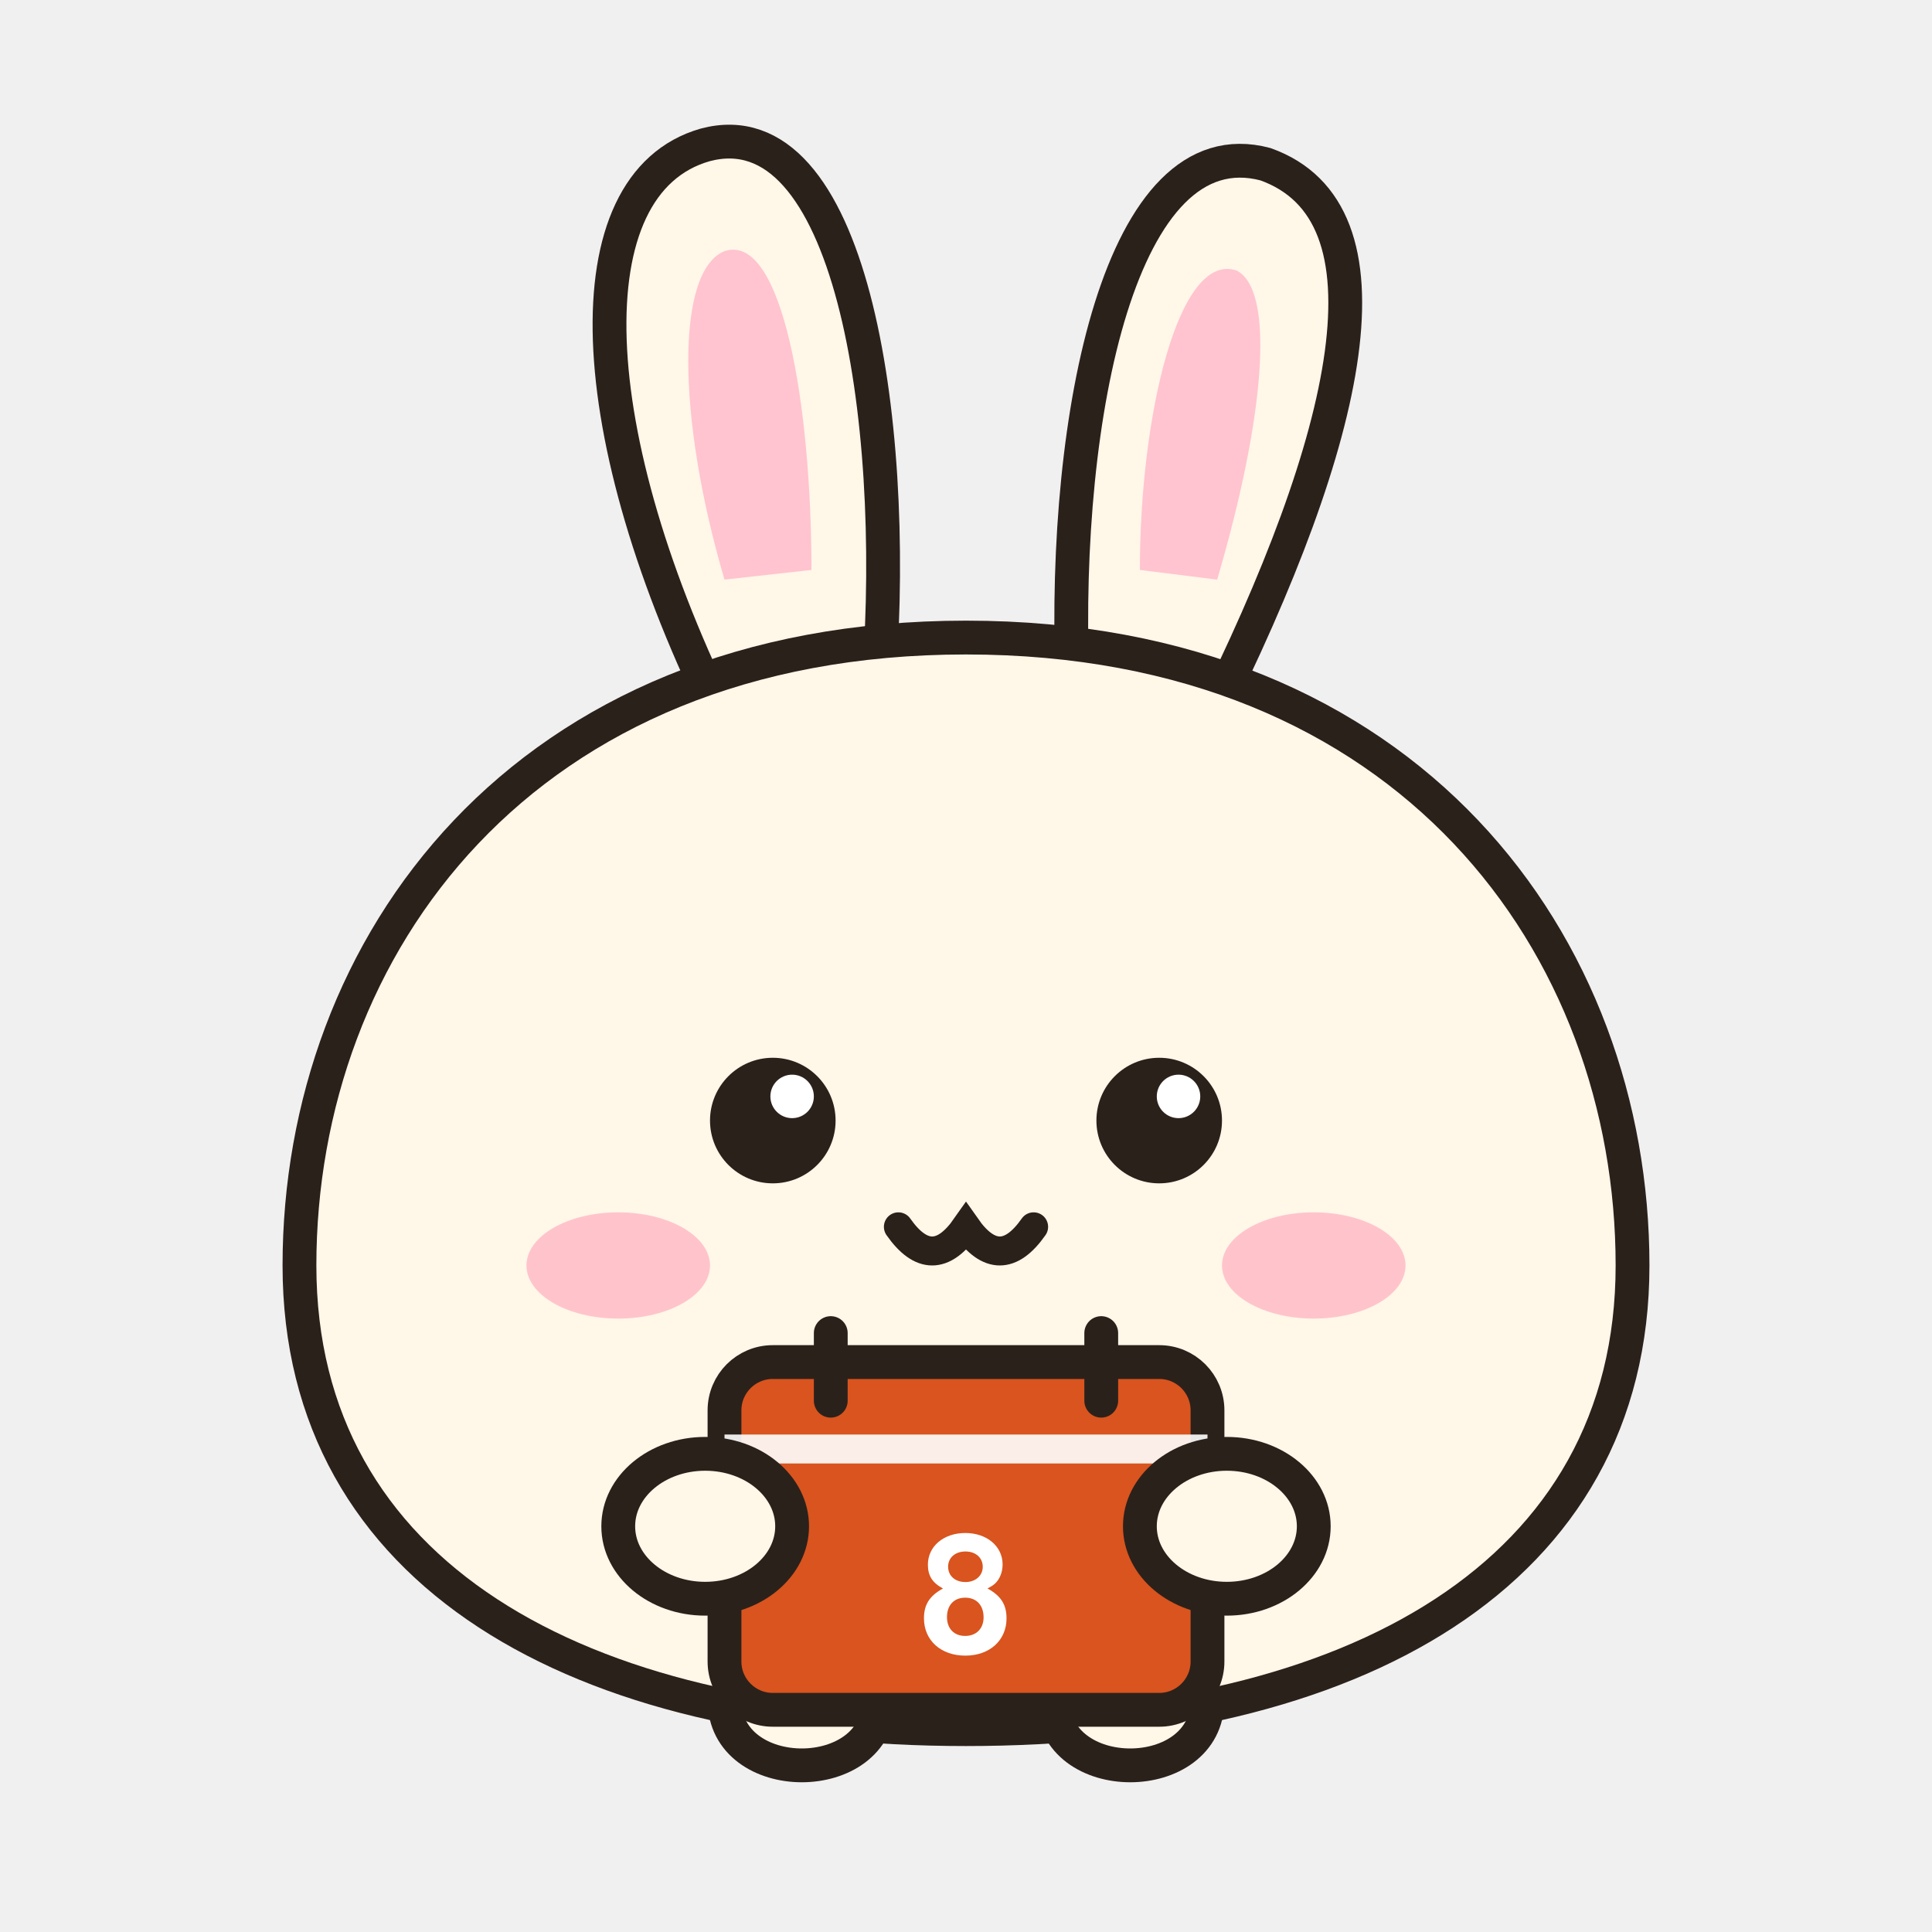
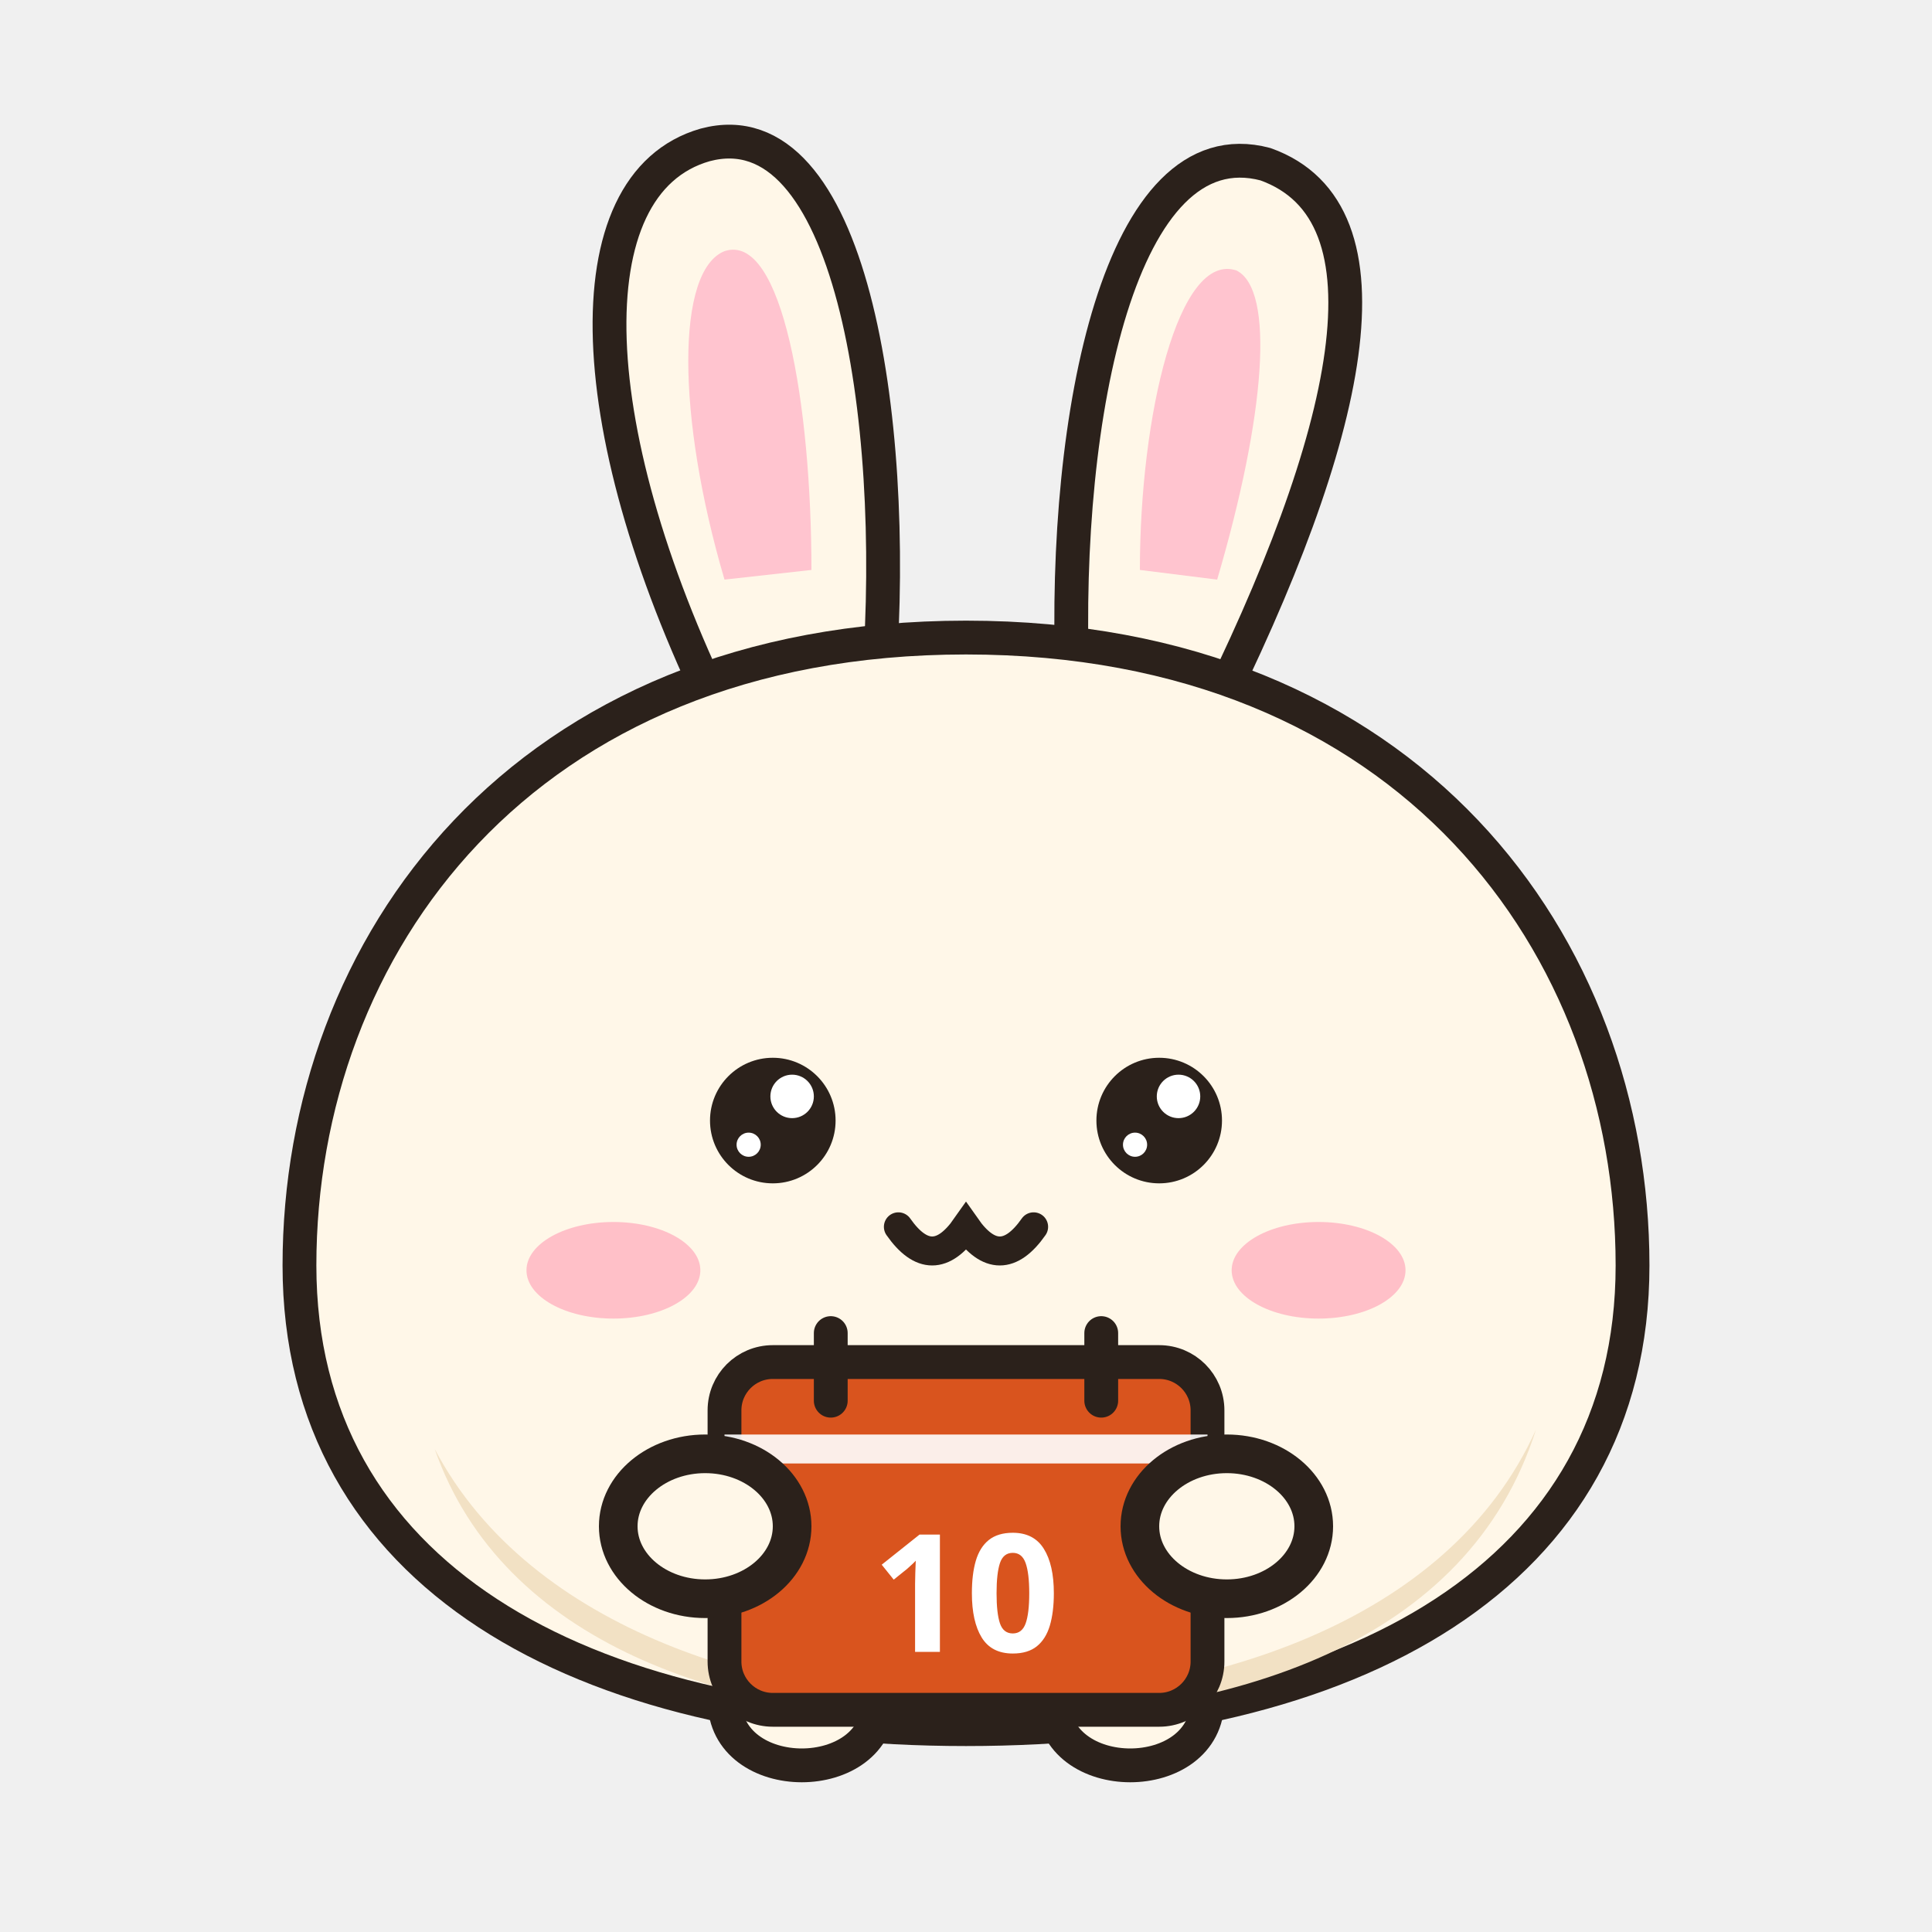
<svg xmlns="http://www.w3.org/2000/svg" viewBox="0 0 400 400">
  <g stroke="#2B211B" stroke-width="7" stroke-linecap="round" stroke-linejoin="round">
-     <path d="M150 150 C120 90 118 38 146 30 C176 22 186 86 182 140" fill="#FFF7E8" />
-     <path d="M250 150 C280 90 290 44 262 34 C232 26 220 86 222 140" fill="#FFF7E8" />
-     <path d="M150 120 C140 86 140 56 150 52 C162 48 168 84 168 118" fill="#FFC4CF" stroke="none" />
-     <path d="M252 120 C262 86 264 60 256 56 C244 52 236 86 236 118" fill="#FFC4CF" stroke="none" />
+     <g>
+       <path d="M150 150 C120 90 118 38 146 30 C176 22 186 86 182 140" fill="#FFF7E8" />
+       <path d="M150 120 C140 86 140 56 150 52 C162 48 168 84 168 118" fill="#FFC4CF" stroke="none" />
+     </g>
+     <g>
+       <path d="M250 150 C280 90 290 44 262 34 C232 26 220 86 222 140" fill="#FFF7E8" />
+       <path d="M252 120 C262 86 264 60 256 56 C244 52 236 86 236 118" fill="#FFC4CF" stroke="none" />
+     </g>
    <path d="M200 132 C292 132 338 196 338 262 C338 326 280 358 200 358 C120 358 62 326 62 262 C62 196 108 132 200 132 Z" fill="#FFF7E8" />
    <path d="M150 352 C150 370 182 370 182 352" fill="#FFF7E8" />
    <path d="M218 352 C218 370 250 370 250 352" fill="#FFF7E8" />
  </g>
+   <path d="M90 300 C110 338 160 352 200 352 C250 352 300 336 318 296 C304 340 256 356 200 356 C150 356 104 340 90 300Z" fill="#F2E1C4" />
  <circle cx="160" cy="232" r="13" fill="#2B211B" />
  <circle cx="164" cy="227" r="4.5" fill="#fff" />
+   <circle cx="155" cy="237" r="2.5" fill="#fff" />
  <circle cx="240" cy="232" r="13" fill="#2B211B" />
  <circle cx="244" cy="227" r="4.5" fill="#fff" />
-   <ellipse cx="128" cy="262" rx="19" ry="11" fill="#FFB3C1" opacity=".75" />
-   <ellipse cx="272" cy="262" rx="19" ry="11" fill="#FFB3C1" opacity=".75" />
+   <circle cx="235" cy="237" r="2.5" fill="#fff" />
+   <ellipse cx="127" cy="263" rx="18" ry="10" fill="#FFB3C1" opacity="0.8" />
+   <ellipse cx="273" cy="263" rx="18" ry="10" fill="#FFB3C1" opacity="0.8" />
  <path d="M186 254 Q193 264 200 254 Q207 264 214 254" fill="none" stroke="#2B211B" stroke-width="6" stroke-linecap="round" />
  <g stroke="#2B211B" stroke-width="7" stroke-linejoin="round">
    <rect x="150" y="282" width="100" height="72" rx="10" fill="#D9541E" />
-     <path d="M150 300 H250" stroke="#fff" stroke-width="6" opacity=".9" />
+     <path d="M150 300 H250" stroke="#fff" stroke-width="6" opacity="0.9" />
    <path d="M172 276 V290 M228 276 V290" stroke-linecap="round" />
  </g>
-   <text x="200" y="342" text-anchor="middle" font-family="Anuphan, Helvetica, Arial, sans-serif" font-weight="600" font-size="34" fill="#fff">8</text>
-   <g stroke="#2B211B" stroke-width="7" fill="#FFF7E8">
+   <text x="200" y="342" text-anchor="middle" font-family="Anuphan, Hanken Grotesk, sans-serif" font-weight="600" font-size="34" fill="#fff">10</text>
+   <g stroke="#2B211B" stroke-width="8" fill="#FFF7E8">
    <ellipse cx="146" cy="316" rx="18" ry="15" />
    <ellipse cx="254" cy="316" rx="18" ry="15" />
  </g>
</svg>
